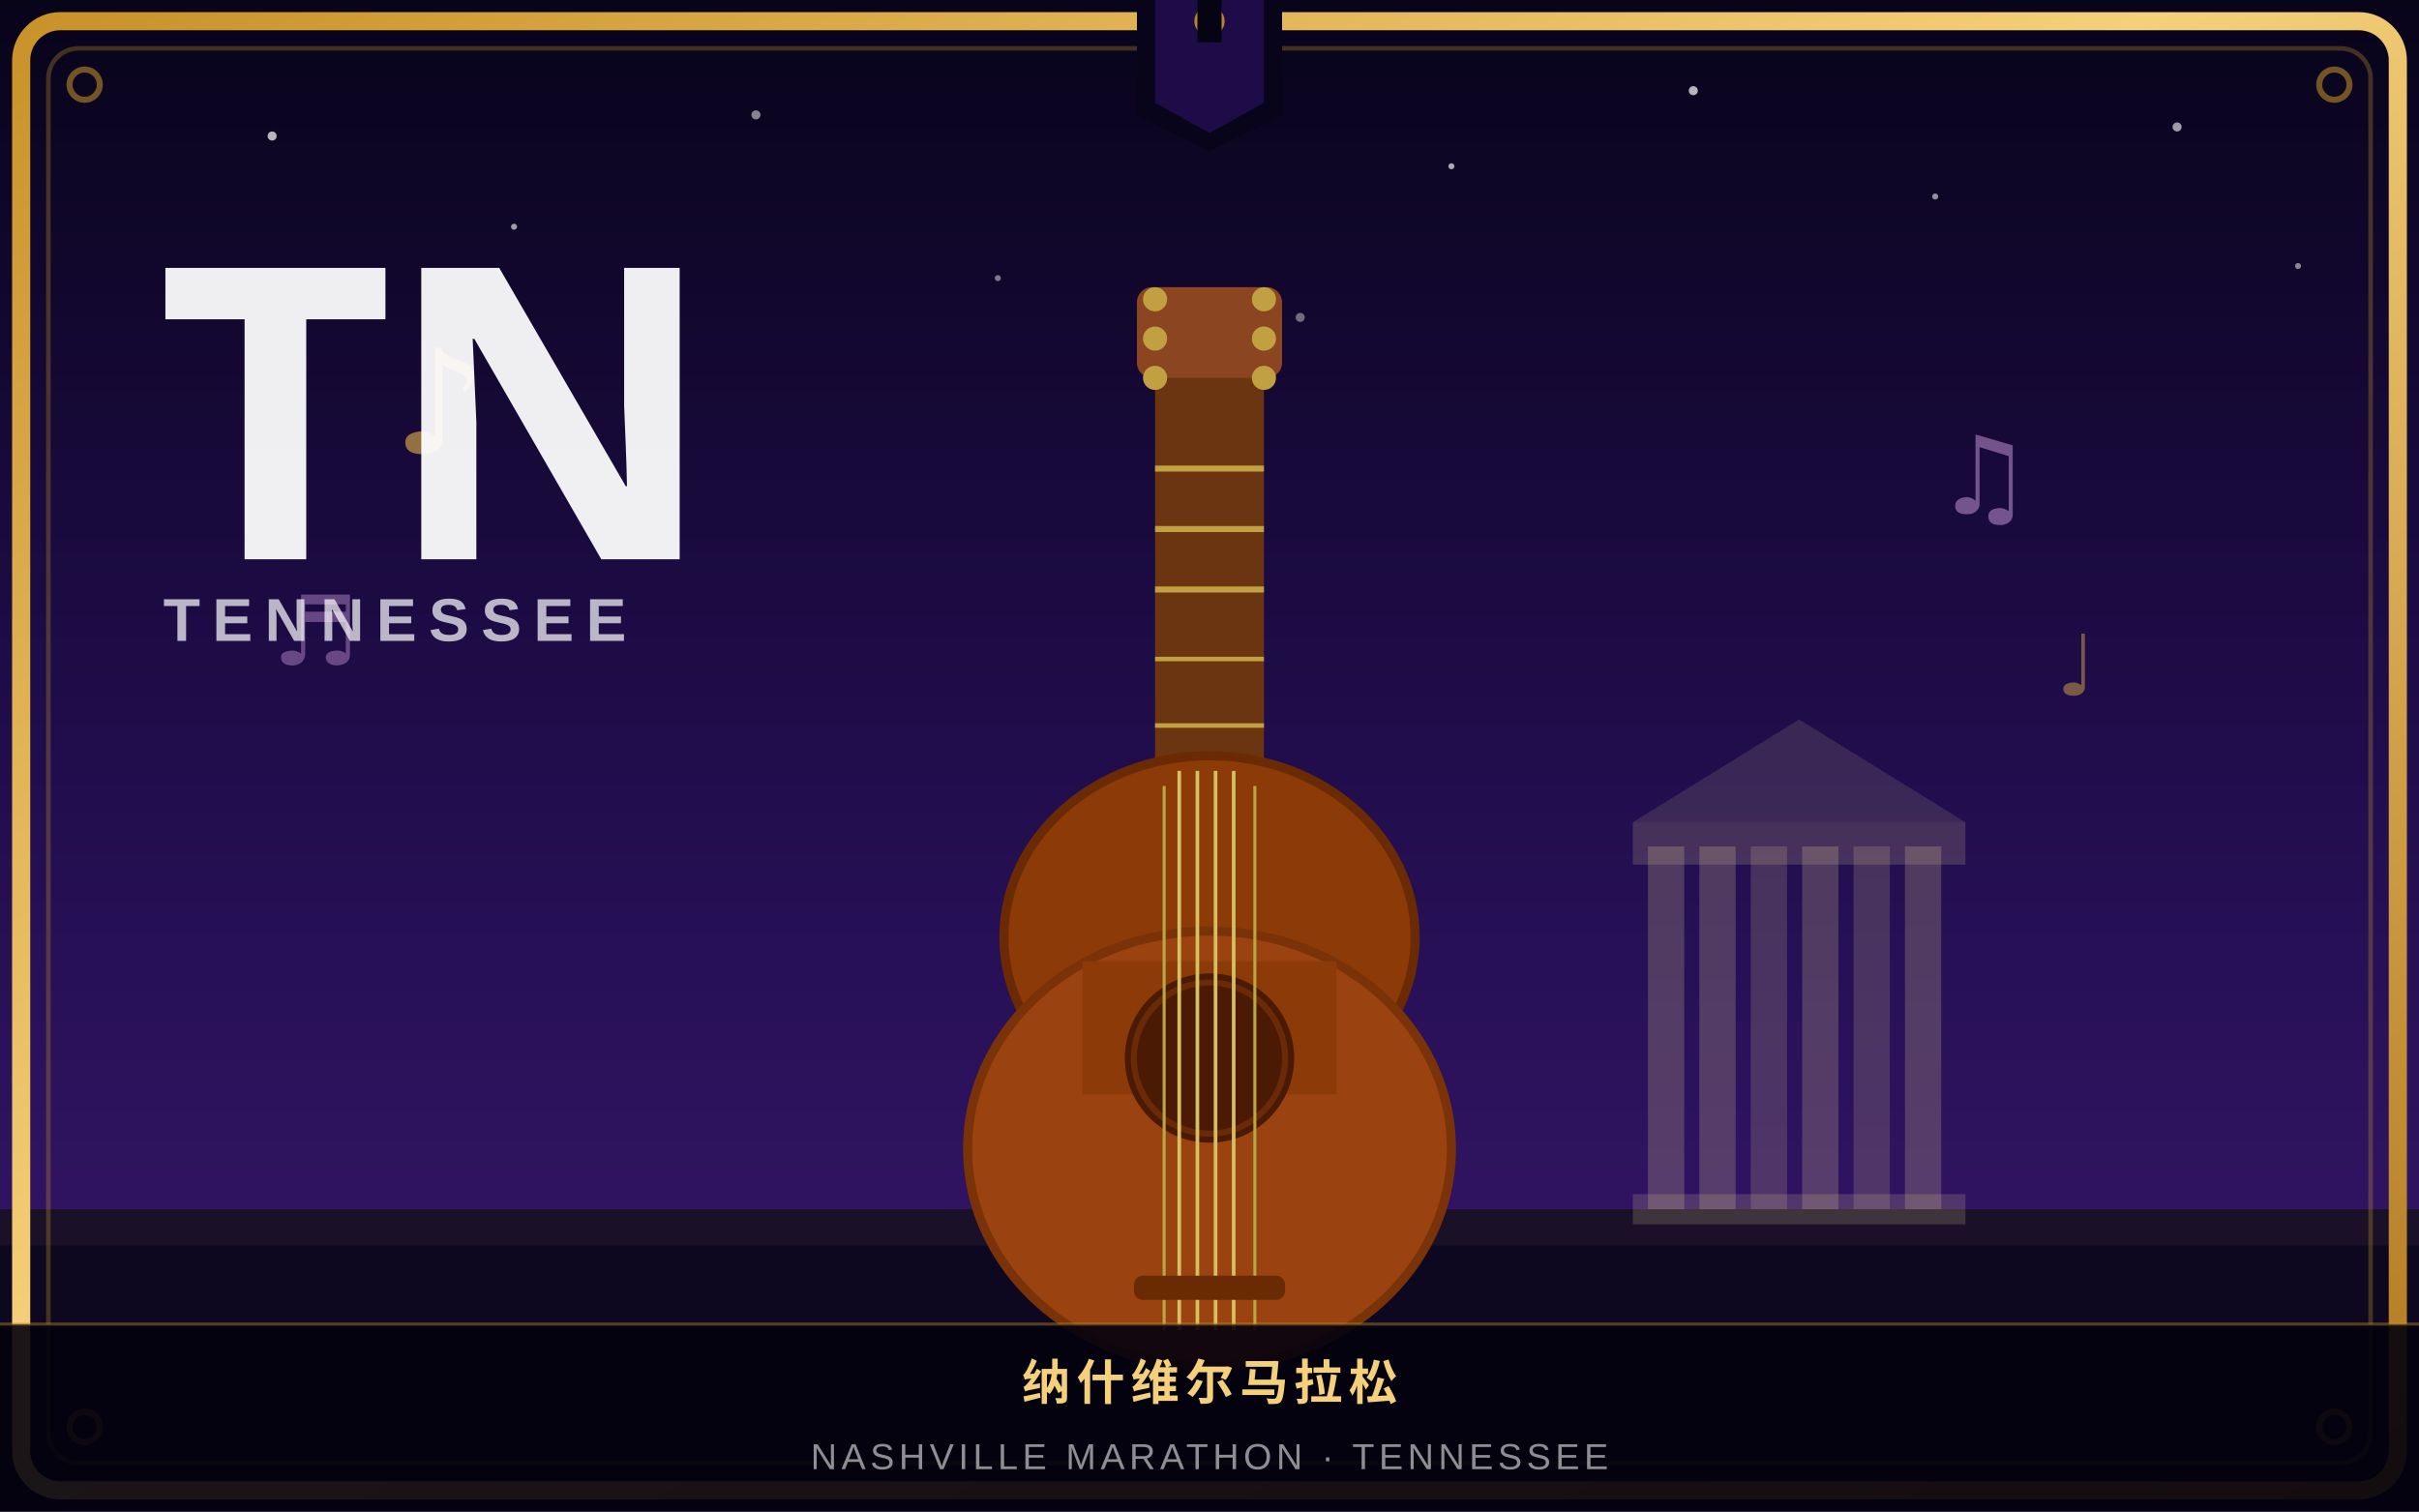
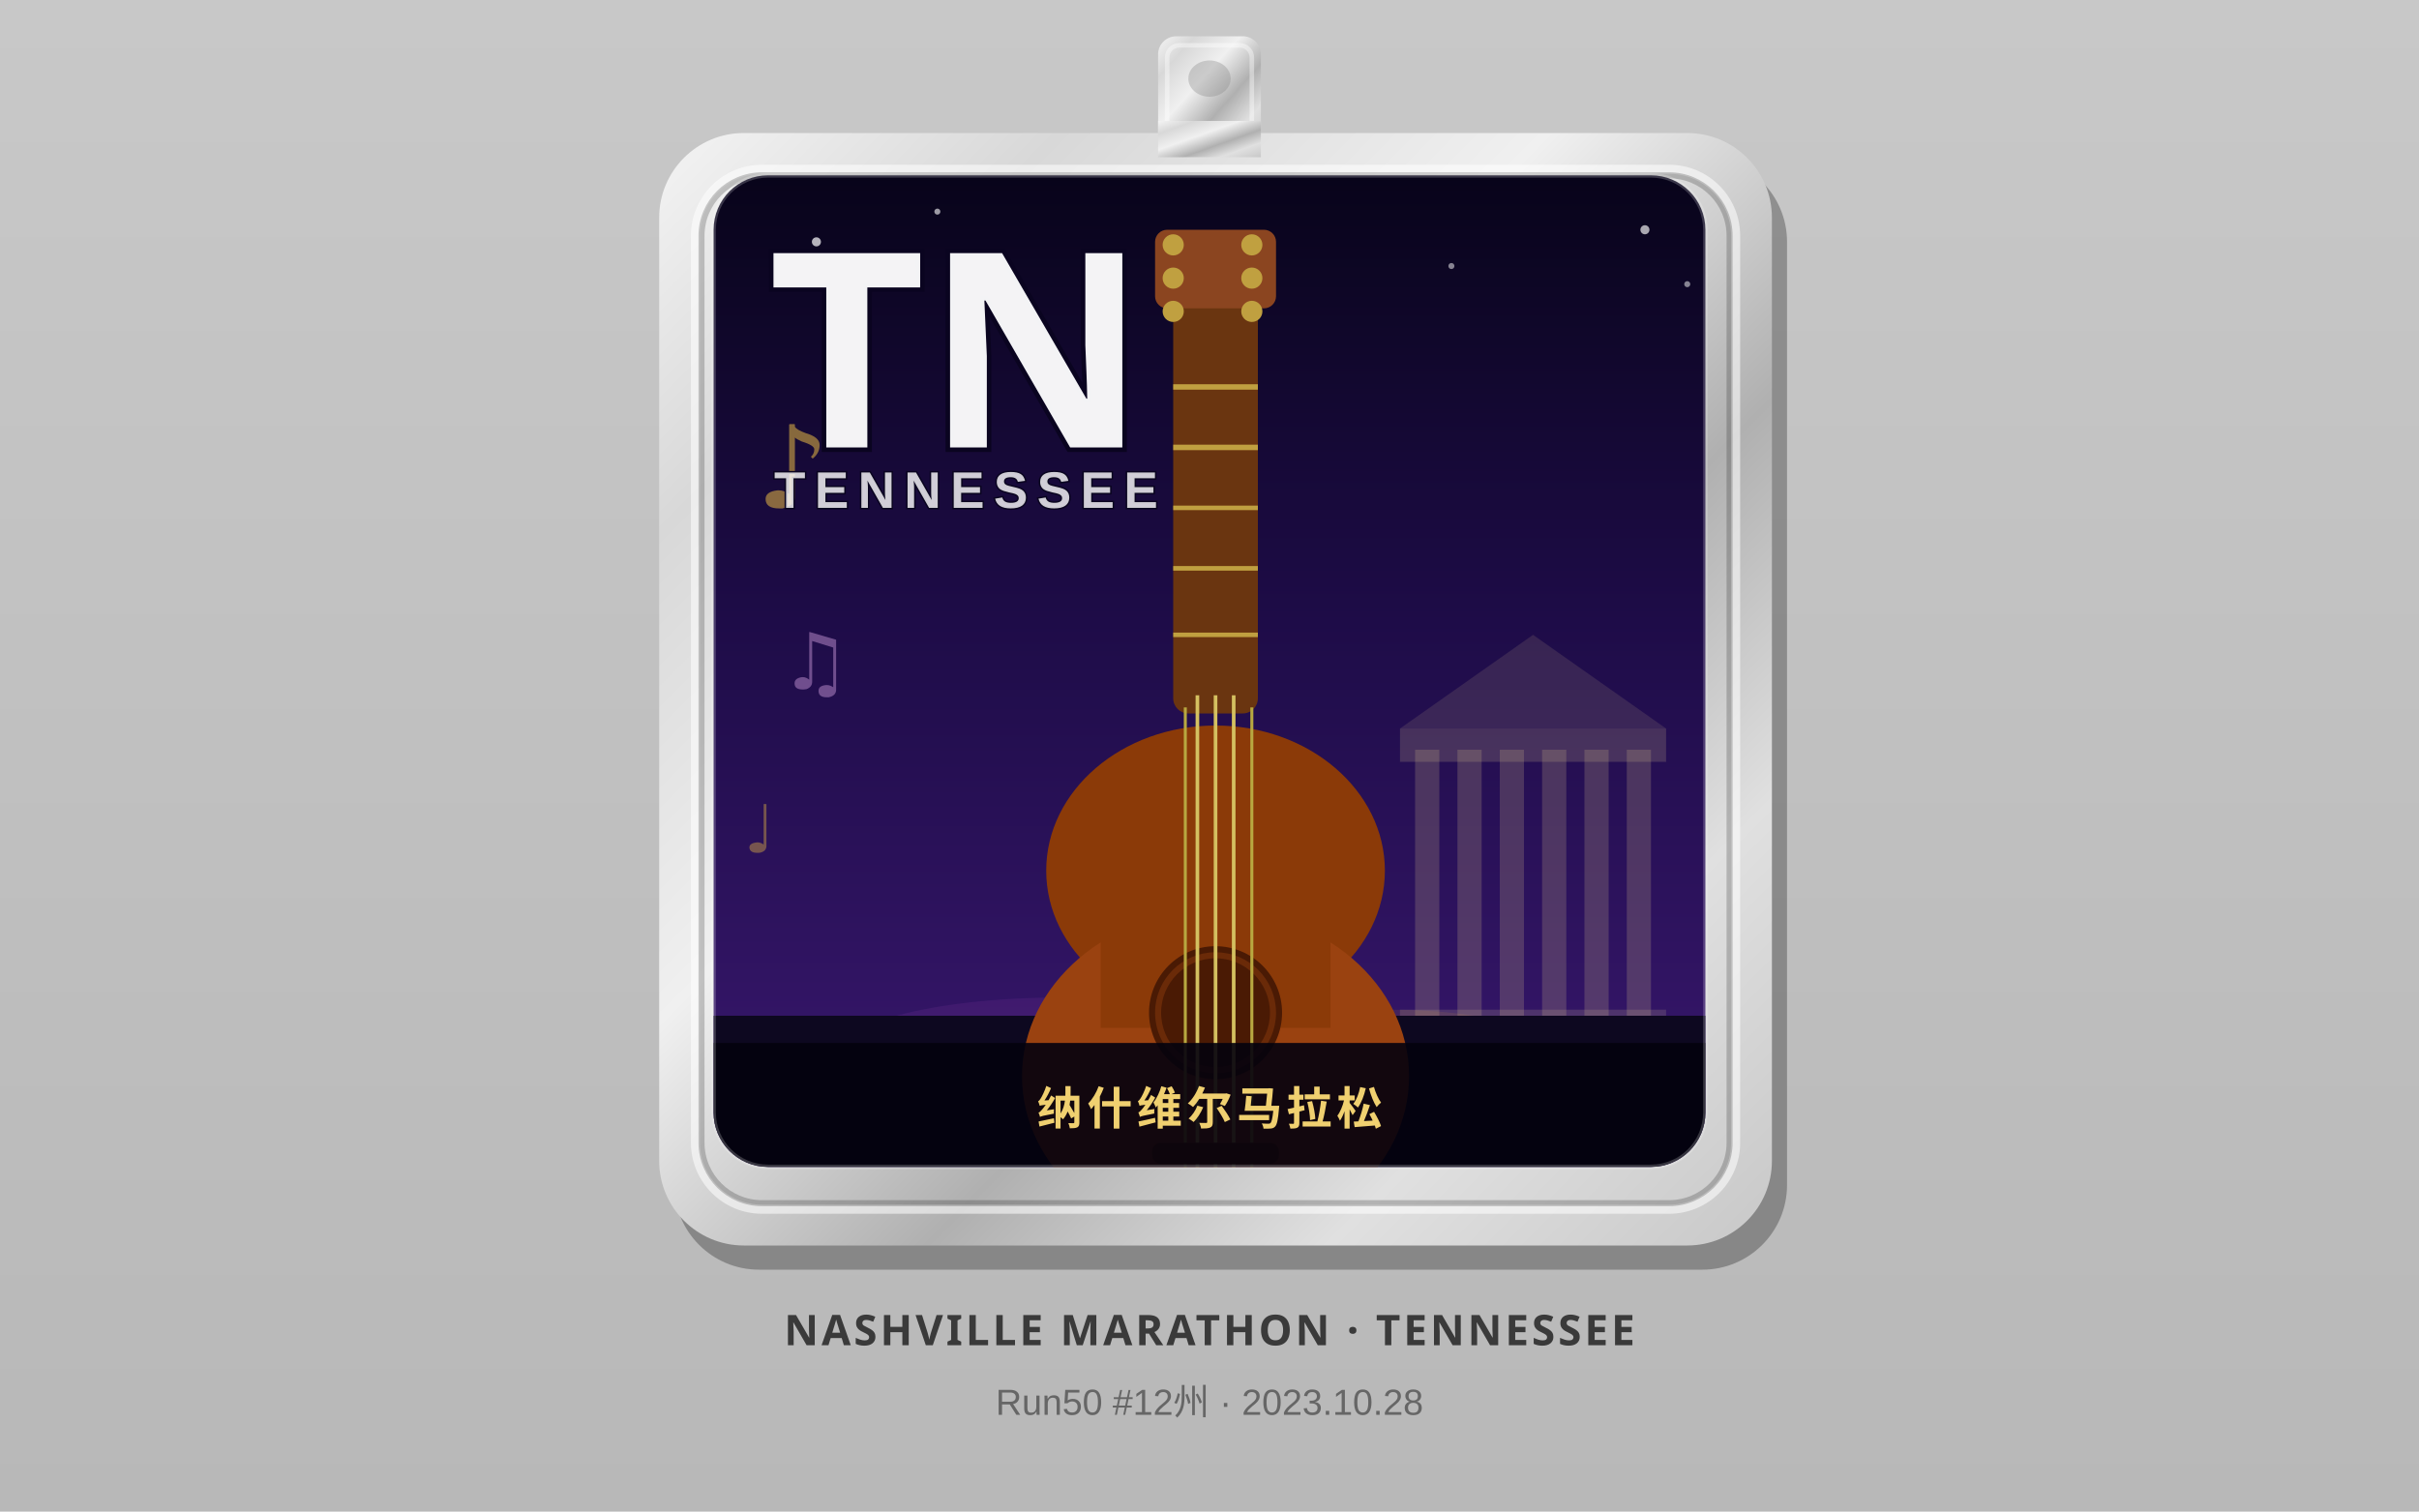
<svg xmlns="http://www.w3.org/2000/svg" viewBox="0 0 800 500">
  <defs>
-     <linearGradient id="sky-tn" x1="0" y1="0" x2="0" y2="1">
+     <linearGradient id="bg" x1="0" y1="0" x2="0" y2="1">
+       <stop offset="0%" stop-color="#c8c8c8" />
+       <stop offset="100%" stop-color="#b8b8b8" />
+     </linearGradient>
+     <linearGradient id="silver" x1="0" y1="0" x2="1" y2="1">
+       <stop offset="0%" stop-color="#f4f4f4" />
+       <stop offset="18%" stop-color="#d8d8d8" />
+       <stop offset="40%" stop-color="#f0f0f0" />
+       <stop offset="62%" stop-color="#b0b0b0" />
+       <stop offset="80%" stop-color="#e0e0e0" />
+       <stop offset="100%" stop-color="#c8c8c8" />
+     </linearGradient>
+     <linearGradient id="sky" x1="0" y1="0" x2="0" y2="1">
      <stop offset="0%" stop-color="#08041a" />
      <stop offset="45%" stop-color="#1e0c48" />
      <stop offset="100%" stop-color="#3a1870" />
    </linearGradient>
-     <linearGradient id="gold-tn" x1="0" y1="0" x2="1" y2="1">
-       <stop offset="0%" stop-color="#c9922a" />
-       <stop offset="45%" stop-color="#f5d07a" />
-       <stop offset="100%" stop-color="#b07820" />
-     </linearGradient>
-     <linearGradient id="stage-tn" x1="0" y1="0" x2="0" y2="1">
-       <stop offset="0%" stop-color="#2a1040" />
-       <stop offset="100%" stop-color="#160828" />
-     </linearGradient>
+     <clipPath id="clip">
+       <rect x="236" y="58" width="328" height="328" rx="18" />
+     </clipPath>
  </defs>
-   <rect width="800" height="500" fill="url(#sky-tn)" />
-   <circle cx="90" cy="45" r="1.5" fill="white" opacity="0.7" />
-   <circle cx="170" cy="75" r="1" fill="white" opacity="0.6" />
-   <circle cx="250" cy="38" r="1.5" fill="white" opacity="0.5" />
-   <circle cx="480" cy="55" r="1" fill="white" opacity="0.65" />
-   <circle cx="560" cy="30" r="1.5" fill="white" opacity="0.7" />
-   <circle cx="640" cy="65" r="1" fill="white" opacity="0.55" />
-   <circle cx="720" cy="42" r="1.5" fill="white" opacity="0.6" />
-   <circle cx="760" cy="88" r="1" fill="white" opacity="0.5" />
-   <circle cx="330" cy="92" r="1" fill="white" opacity="0.45" />
-   <circle cx="430" cy="105" r="1.5" fill="white" opacity="0.4" />
-   <ellipse cx="280" cy="450" rx="90" ry="30" fill="#ff6020" opacity="0.15" />
-   <ellipse cx="520" cy="450" rx="90" ry="30" fill="#ff6020" opacity="0.12" />
-   <ellipse cx="400" cy="445" rx="70" ry="25" fill="#ffd040" opacity="0.1" />
-   <rect x="0" y="405" width="800" height="95" fill="#0d0820" />
-   <rect x="0" y="400" width="800" height="12" fill="#1a1028" />
-   <rect x="382" y="105" width="36" height="160" rx="6" fill="#6a3510" />
-   <rect x="376" y="95" width="48" height="30" rx="5" fill="#8B4520" />
-   <circle cx="382" cy="99" r="4" fill="#c0a040" />
-   <circle cx="382" cy="112" r="4" fill="#c0a040" />
-   <circle cx="382" cy="125" r="4" fill="#c0a040" />
-   <circle cx="418" cy="99" r="4" fill="#c0a040" />
-   <circle cx="418" cy="112" r="4" fill="#c0a040" />
-   <circle cx="418" cy="125" r="4" fill="#c0a040" />
-   <line x1="382" y1="155" x2="418" y2="155" stroke="#c0a040" stroke-width="2" />
-   <line x1="382" y1="175" x2="418" y2="175" stroke="#c0a040" stroke-width="2" />
-   <line x1="382" y1="195" x2="418" y2="195" stroke="#c0a040" stroke-width="2" />
-   <line x1="382" y1="218" x2="418" y2="218" stroke="#c0a040" stroke-width="1.5" />
-   <line x1="382" y1="240" x2="418" y2="240" stroke="#c0a040" stroke-width="1.5" />
-   <ellipse cx="400" cy="310" rx="68" ry="60" fill="#8B3a08" />
-   <ellipse cx="400" cy="310" rx="68" ry="60" fill="none" stroke="#6a2a04" stroke-width="3" />
-   <ellipse cx="400" cy="380" rx="80" ry="72" fill="#9a4210" />
-   <ellipse cx="400" cy="380" rx="80" ry="72" fill="none" stroke="#7a3208" stroke-width="3" />
-   <rect x="358" y="318" width="84" height="44" fill="#8B3a08" />
-   <circle cx="400" cy="350" r="28" fill="#4a1a04" />
-   <circle cx="400" cy="350" r="25" fill="none" stroke="#6a2a08" stroke-width="2" />
-   <line x1="390" y1="255" x2="390" y2="440" stroke="#d4c060" stroke-width="1.2" />
-   <line x1="396" y1="255" x2="396" y2="440" stroke="#d4c060" stroke-width="1.2" />
-   <line x1="402" y1="255" x2="402" y2="440" stroke="#d4c060" stroke-width="1.2" />
-   <line x1="408" y1="255" x2="408" y2="440" stroke="#d4c060" stroke-width="1.2" />
-   <line x1="385" y1="260" x2="385" y2="440" stroke="#b8a840" stroke-width="1" />
-   <line x1="415" y1="260" x2="415" y2="440" stroke="#b8a840" stroke-width="1" />
-   <rect x="375" y="422" width="50" height="8" rx="3" fill="#6a2a04" />
-   <text x="130" y="150" font-family="serif" font-size="48" fill="#d4a843" opacity="0.65">♪</text>
-   <text x="640" y="170" font-family="serif" font-size="36" fill="#c090d0" opacity="0.55">♫</text>
-   <text x="680" y="230" font-family="serif" font-size="28" fill="#d4a843" opacity="0.5">♩</text>
-   <text x="90" y="220" font-family="serif" font-size="32" fill="#c090d0" opacity="0.45">♬</text>
-   <rect x="545" y="280" width="12" height="120" fill="rgba(210,190,140,0.25)" />
-   <rect x="562" y="280" width="12" height="120" fill="rgba(210,190,140,0.25)" />
-   <rect x="579" y="280" width="12" height="120" fill="rgba(210,190,140,0.2)" />
-   <rect x="596" y="280" width="12" height="120" fill="rgba(210,190,140,0.25)" />
-   <rect x="613" y="280" width="12" height="120" fill="rgba(210,190,140,0.2)" />
-   <rect x="630" y="280" width="12" height="120" fill="rgba(210,190,140,0.25)" />
-   <rect x="540" y="272" width="110" height="14" fill="rgba(210,190,140,0.2)" />
-   <path d="M540,272 L595,238 L650,272 Z" fill="rgba(210,190,140,0.15)" />
-   <rect x="540" y="395" width="110" height="10" fill="rgba(210,190,140,0.2)" />
-   <rect x="7" y="7" width="786" height="486" rx="13" ry="13" fill="none" stroke="url(#gold-tn)" stroke-width="6" />
-   <rect x="16" y="16" width="768" height="468" rx="10" ry="10" fill="none" stroke="rgba(200,150,40,0.3)" stroke-width="1.5" />
-   <circle cx="28" cy="28" r="5" fill="none" stroke="rgba(200,150,40,0.55)" stroke-width="2" />
-   <circle cx="772" cy="28" r="5" fill="none" stroke="rgba(200,150,40,0.55)" stroke-width="2" />
-   <circle cx="28" cy="472" r="5" fill="none" stroke="rgba(200,150,40,0.55)" stroke-width="2" />
-   <circle cx="772" cy="472" r="5" fill="none" stroke="rgba(200,150,40,0.55)" stroke-width="2" />
-   <path d="M376,0 L424,0 L424,38 L400,50 L376,38 Z" fill="#08041a" />
-   <path d="M382,0 L418,0 L418,34 L400,44 L382,34 Z" fill="#1e0c48" />
-   <circle cx="400" cy="7" r="5" fill="#c9922a" opacity="0.9" />
-   <rect x="396" y="0" width="8" height="14" fill="#060312" />
-   <text x="52" y="185" font-family="'Arial Black','Franklin Gothic Heavy',sans-serif" font-size="135" font-weight="900" fill="white" fill-opacity="0.93" letter-spacing="-3">TN</text>
-   <text x="54" y="212" font-family="Arial,sans-serif" font-size="20" font-weight="600" fill="white" fill-opacity="0.7" letter-spacing="4">TENNESSEE</text>
-   <rect x="0" y="438" width="800" height="62" fill="rgba(4,2,14,0.9)" />
-   <line x1="0" y1="438" x2="800" y2="438" stroke="rgba(200,150,40,0.4)" stroke-width="1" />
-   <text x="400" y="463" font-family="'Arial Black',sans-serif" font-size="16" font-weight="900" fill="#f5d07a" text-anchor="middle" letter-spacing="2">纳什维尔马拉松</text>
-   <text x="400" y="486" font-family="Arial,sans-serif" font-size="12" fill="rgba(255,255,255,0.55)" text-anchor="middle" letter-spacing="1.5">NASHVILLE MARATHON · TENNESSEE</text>
+   <rect width="800" height="500" fill="url(#bg)" />
+   <rect x="218" y="44" width="368" height="368" rx="28" fill="rgba(0,0,0,0.28)" transform="translate(5,8)" />
+   <rect x="218" y="44" width="368" height="368" rx="28" fill="url(#silver)" />
+   <rect x="230" y="56" width="344" height="344" rx="22" fill="none" stroke="rgba(255,255,255,0.55)" stroke-width="3" />
+   <rect x="232" y="58" width="340" height="340" rx="20" fill="none" stroke="rgba(0,0,0,0.2)" stroke-width="2" />
+   <g clip-path="url(#clip)">
+     <rect x="236" y="58" width="328" height="328" fill="url(#sky)" />
+     <circle cx="270" cy="80" r="1.5" fill="white" opacity="0.7" />
+     <circle cx="310" cy="70" r="1" fill="white" opacity="0.6" />
+     <circle cx="480" cy="88" r="1" fill="white" opacity="0.5" />
+     <circle cx="544" cy="76" r="1.5" fill="white" opacity="0.65" />
+     <circle cx="558" cy="94" r="1" fill="white" opacity="0.5" />
+     <rect x="468" y="248" width="8" height="88" fill="rgba(210,190,140,0.22)" />
+     <rect x="482" y="248" width="8" height="88" fill="rgba(210,190,140,0.22)" />
+     <rect x="496" y="248" width="8" height="88" fill="rgba(210,190,140,0.22)" />
+     <rect x="510" y="248" width="8" height="88" fill="rgba(210,190,140,0.22)" />
+     <rect x="524" y="248" width="8" height="88" fill="rgba(210,190,140,0.22)" />
+     <rect x="538" y="248" width="8" height="88" fill="rgba(210,190,140,0.22)" />
+     <rect x="463" y="241" width="88" height="11" fill="rgba(210,190,140,0.2)" />
+     <path d="M463,241 L507,210 L551,241Z" fill="rgba(210,190,140,0.14)" />
+     <rect x="463" y="334" width="88" height="8" fill="rgba(210,190,140,0.18)" />
+     <ellipse cx="350" cy="350" rx="75" ry="20" fill="#c050d0" opacity="0.1" />
+     <ellipse cx="460" cy="352" rx="60" ry="18" fill="#e0a020" opacity="0.1" />
+     <rect x="236" y="336" width="328" height="50" fill="#0d0820" />
+     <rect x="388" y="86" width="28" height="150" rx="5" fill="#6a3510" />
+     <rect x="382" y="76" width="40" height="26" rx="4" fill="#8B4520" />
+     <circle cx="388" cy="81" r="3.5" fill="#c0a040" />
+     <circle cx="388" cy="92" r="3.5" fill="#c0a040" />
+     <circle cx="388" cy="103" r="3.5" fill="#c0a040" />
+     <circle cx="414" cy="81" r="3.5" fill="#c0a040" />
+     <circle cx="414" cy="92" r="3.5" fill="#c0a040" />
+     <circle cx="414" cy="103" r="3.5" fill="#c0a040" />
+     <line x1="388" y1="128" x2="416" y2="128" stroke="#c0a040" stroke-width="1.8" />
+     <line x1="388" y1="148" x2="416" y2="148" stroke="#c0a040" stroke-width="1.8" />
+     <line x1="388" y1="168" x2="416" y2="168" stroke="#c0a040" stroke-width="1.5" />
+     <line x1="388" y1="188" x2="416" y2="188" stroke="#c0a040" stroke-width="1.5" />
+     <line x1="388" y1="210" x2="416" y2="210" stroke="#c0a040" stroke-width="1.5" />
+     <ellipse cx="402" cy="288" rx="56" ry="48" fill="#8B3a08" />
+     <ellipse cx="402" cy="356" rx="64" ry="55" fill="#9a4210" />
+     <rect x="364" y="296" width="76" height="44" fill="#8B3a08" />
+     <circle cx="402" cy="335" r="22" fill="#4a1a04" />
+     <circle cx="402" cy="335" r="19" fill="none" stroke="#6a2a08" stroke-width="2" />
+     <line x1="396" y1="230" x2="396" y2="390" stroke="#d4c060" stroke-width="1.2" />
+     <line x1="402" y1="230" x2="402" y2="390" stroke="#d4c060" stroke-width="1.2" />
+     <line x1="408" y1="230" x2="408" y2="390" stroke="#d4c060" stroke-width="1.2" />
+     <line x1="392" y1="234" x2="392" y2="390" stroke="#b8a840" stroke-width="1" />
+     <line x1="414" y1="234" x2="414" y2="390" stroke="#b8a840" stroke-width="1" />
+     <rect x="381" y="378" width="42" height="7" rx="3" fill="#6a2a04" />
+     <text x="250" y="168" font-family="serif" font-size="38" fill="#d4a843" opacity="0.6">♪</text>
+     <text x="258" y="228" font-family="serif" font-size="26" fill="#c090d0" opacity="0.5">♫</text>
+     <text x="246" y="282" font-family="serif" font-size="22" fill="#d4a843" opacity="0.45">♩</text>
+     <rect x="236" y="345" width="328" height="41" fill="rgba(4,2,14,0.9)" />
+     <text x="254" y="148" font-family="'Arial Black',Impact,sans-serif" font-size="90" font-weight="900" fill="white" fill-opacity="0.95" stroke="#0a0420" stroke-width="3" paint-order="stroke">TN</text>
+     <text x="256" y="168" font-family="Arial,sans-serif" font-size="17" font-weight="700" fill="white" fill-opacity="0.8" stroke="#0a0420" stroke-width="1" paint-order="stroke" letter-spacing="3">TENNESSEE</text>
+     <text x="400" y="372" font-family="'Arial Black',sans-serif" font-size="15" font-weight="900" fill="#f0d070" text-anchor="middle" letter-spacing="1.5">纳什维尔马拉松</text>
+   </g>
+   <rect x="236" y="58" width="328" height="328" rx="18" fill="none" stroke="rgba(255,255,255,0.2)" stroke-width="1.5" />
+   <rect x="383" y="12" width="34" height="38" rx="6" fill="url(#silver)" />
+   <rect x="386" y="15" width="28" height="32" rx="4" fill="none" stroke="rgba(255,255,255,0.4)" stroke-width="1.5" />
+   <rect x="383" y="40" width="34" height="12" fill="url(#silver)" />
+   <ellipse cx="400" cy="26" rx="7" ry="6" fill="#888" opacity="0.35" />
+   <text x="400" y="445" font-family="'Arial Black',sans-serif" font-size="14" font-weight="900" fill="#3a3a3a" text-anchor="middle" letter-spacing="1">NASHVILLE MARATHON · TENNESSEE</text>
+   <text x="400" y="468" font-family="Arial,sans-serif" font-size="12" fill="#666" text-anchor="middle">Run50 #12州 · 2023.10.28</text>
</svg>
